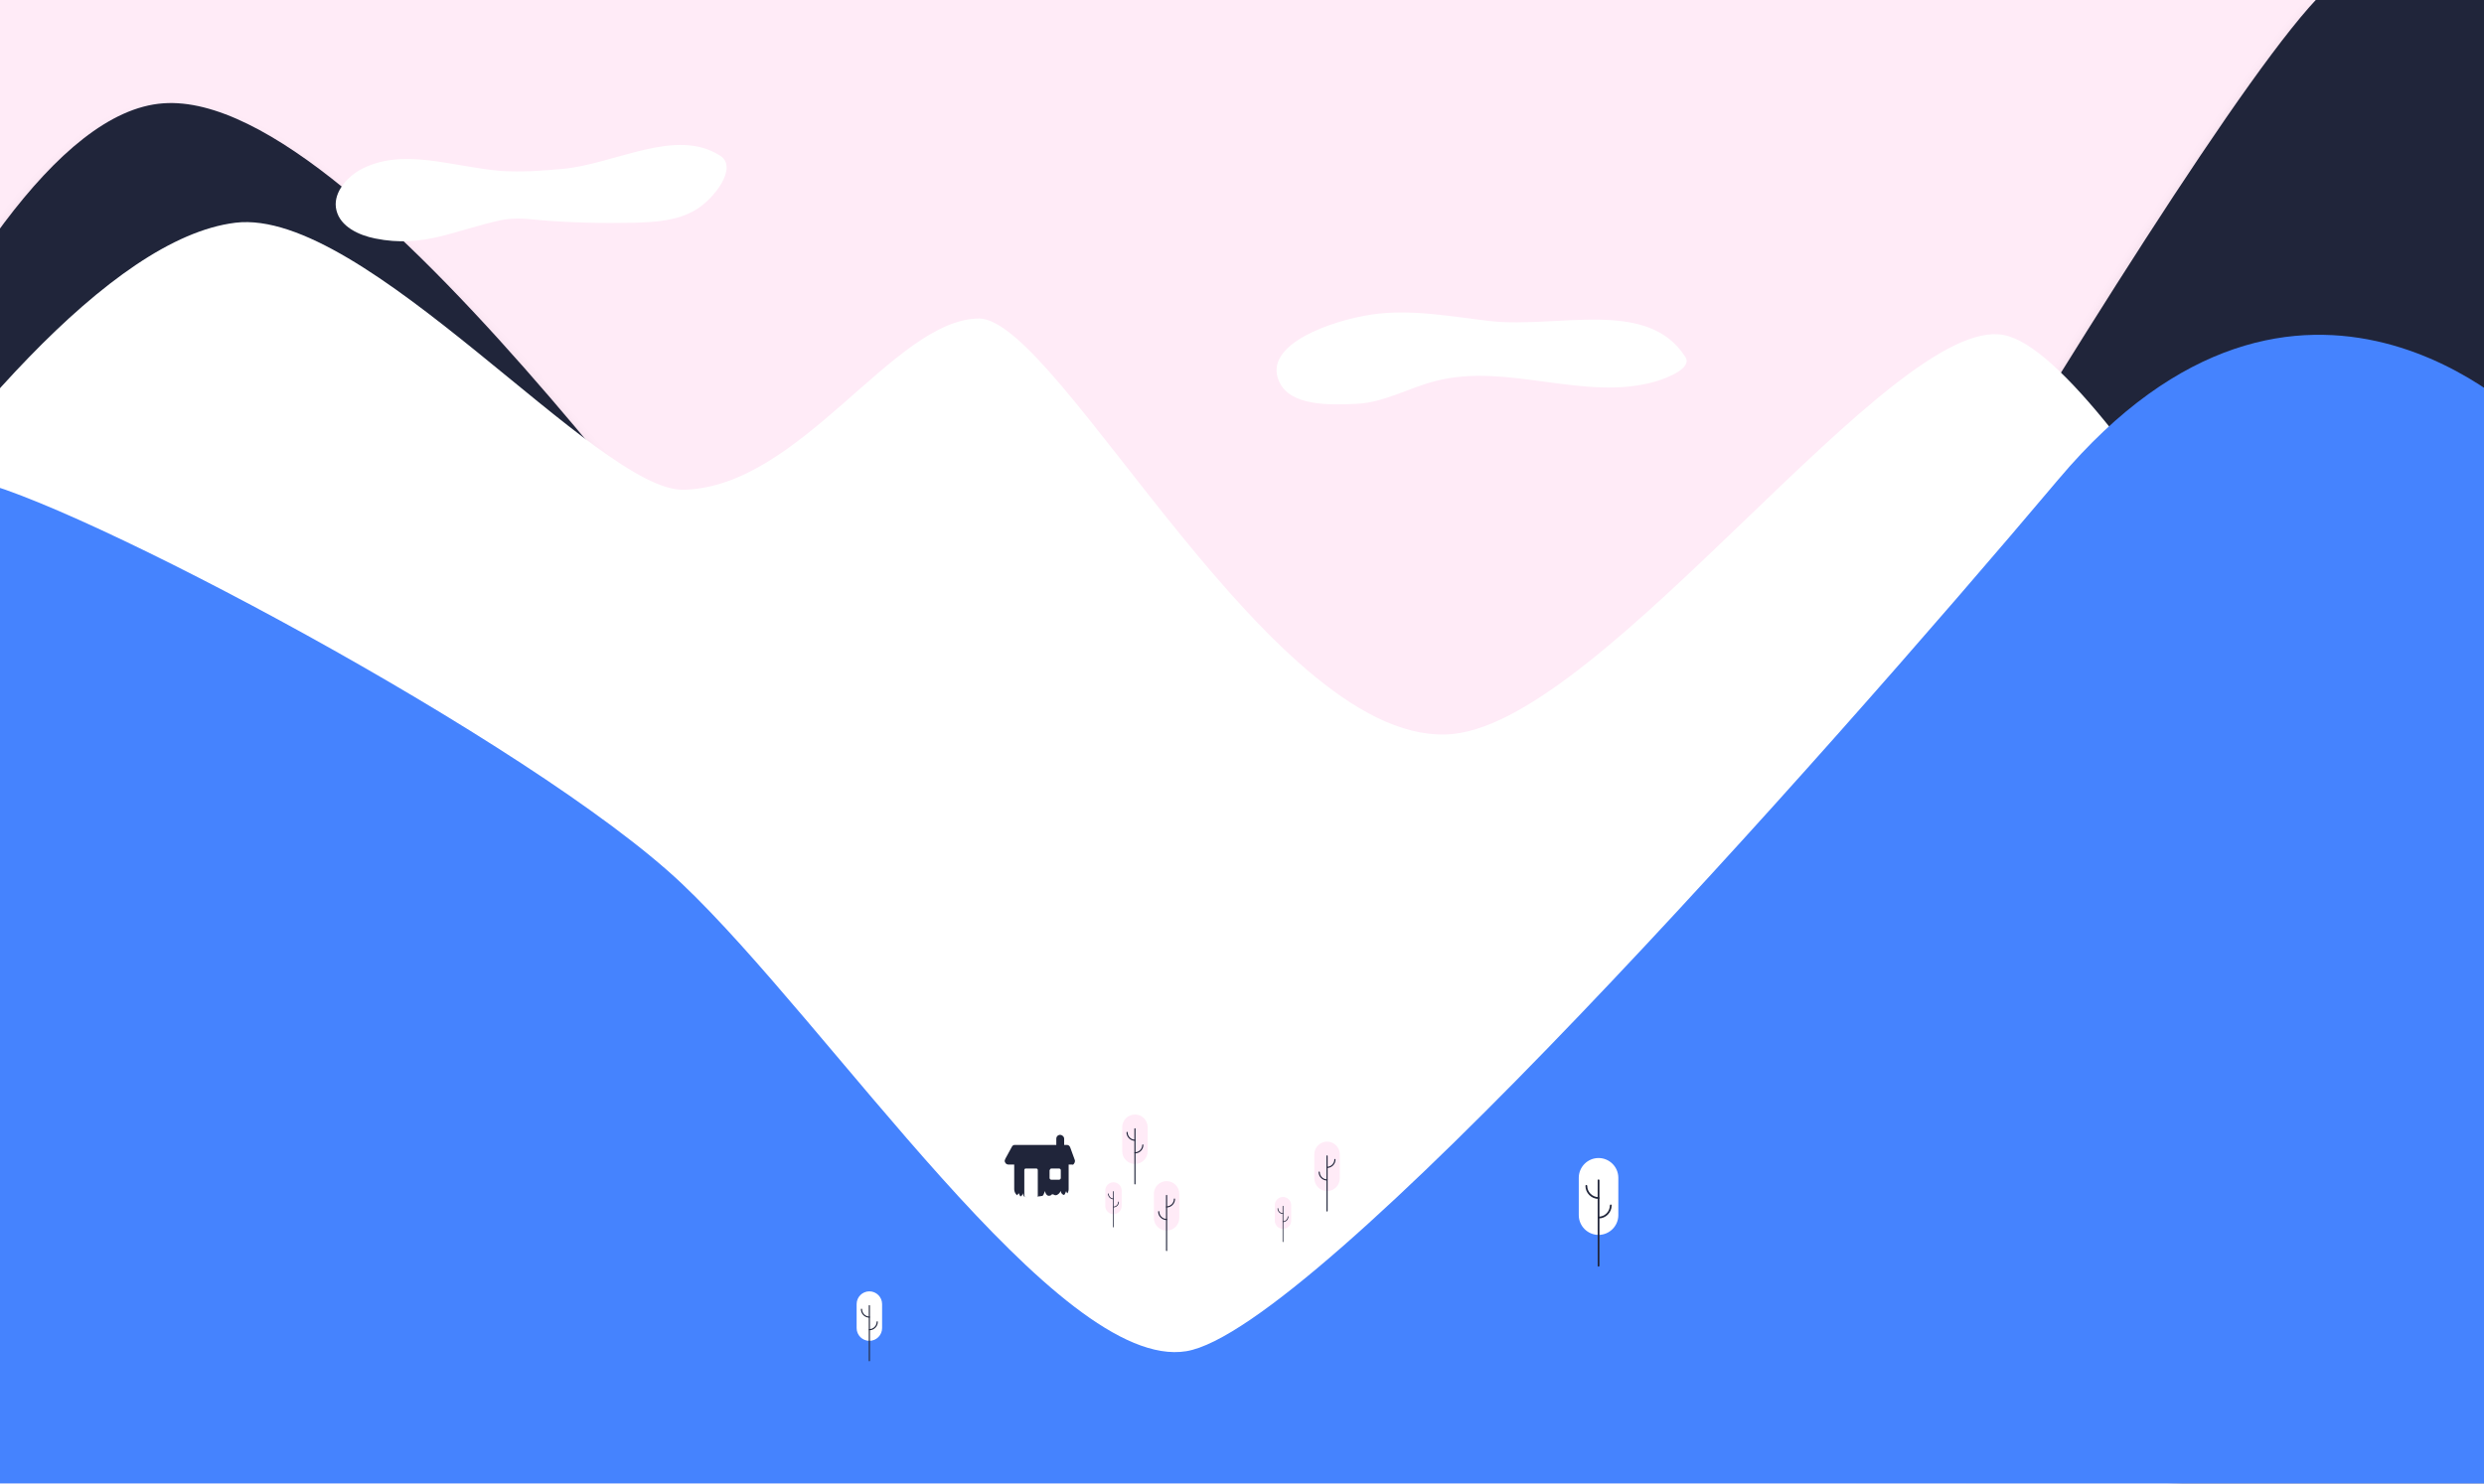
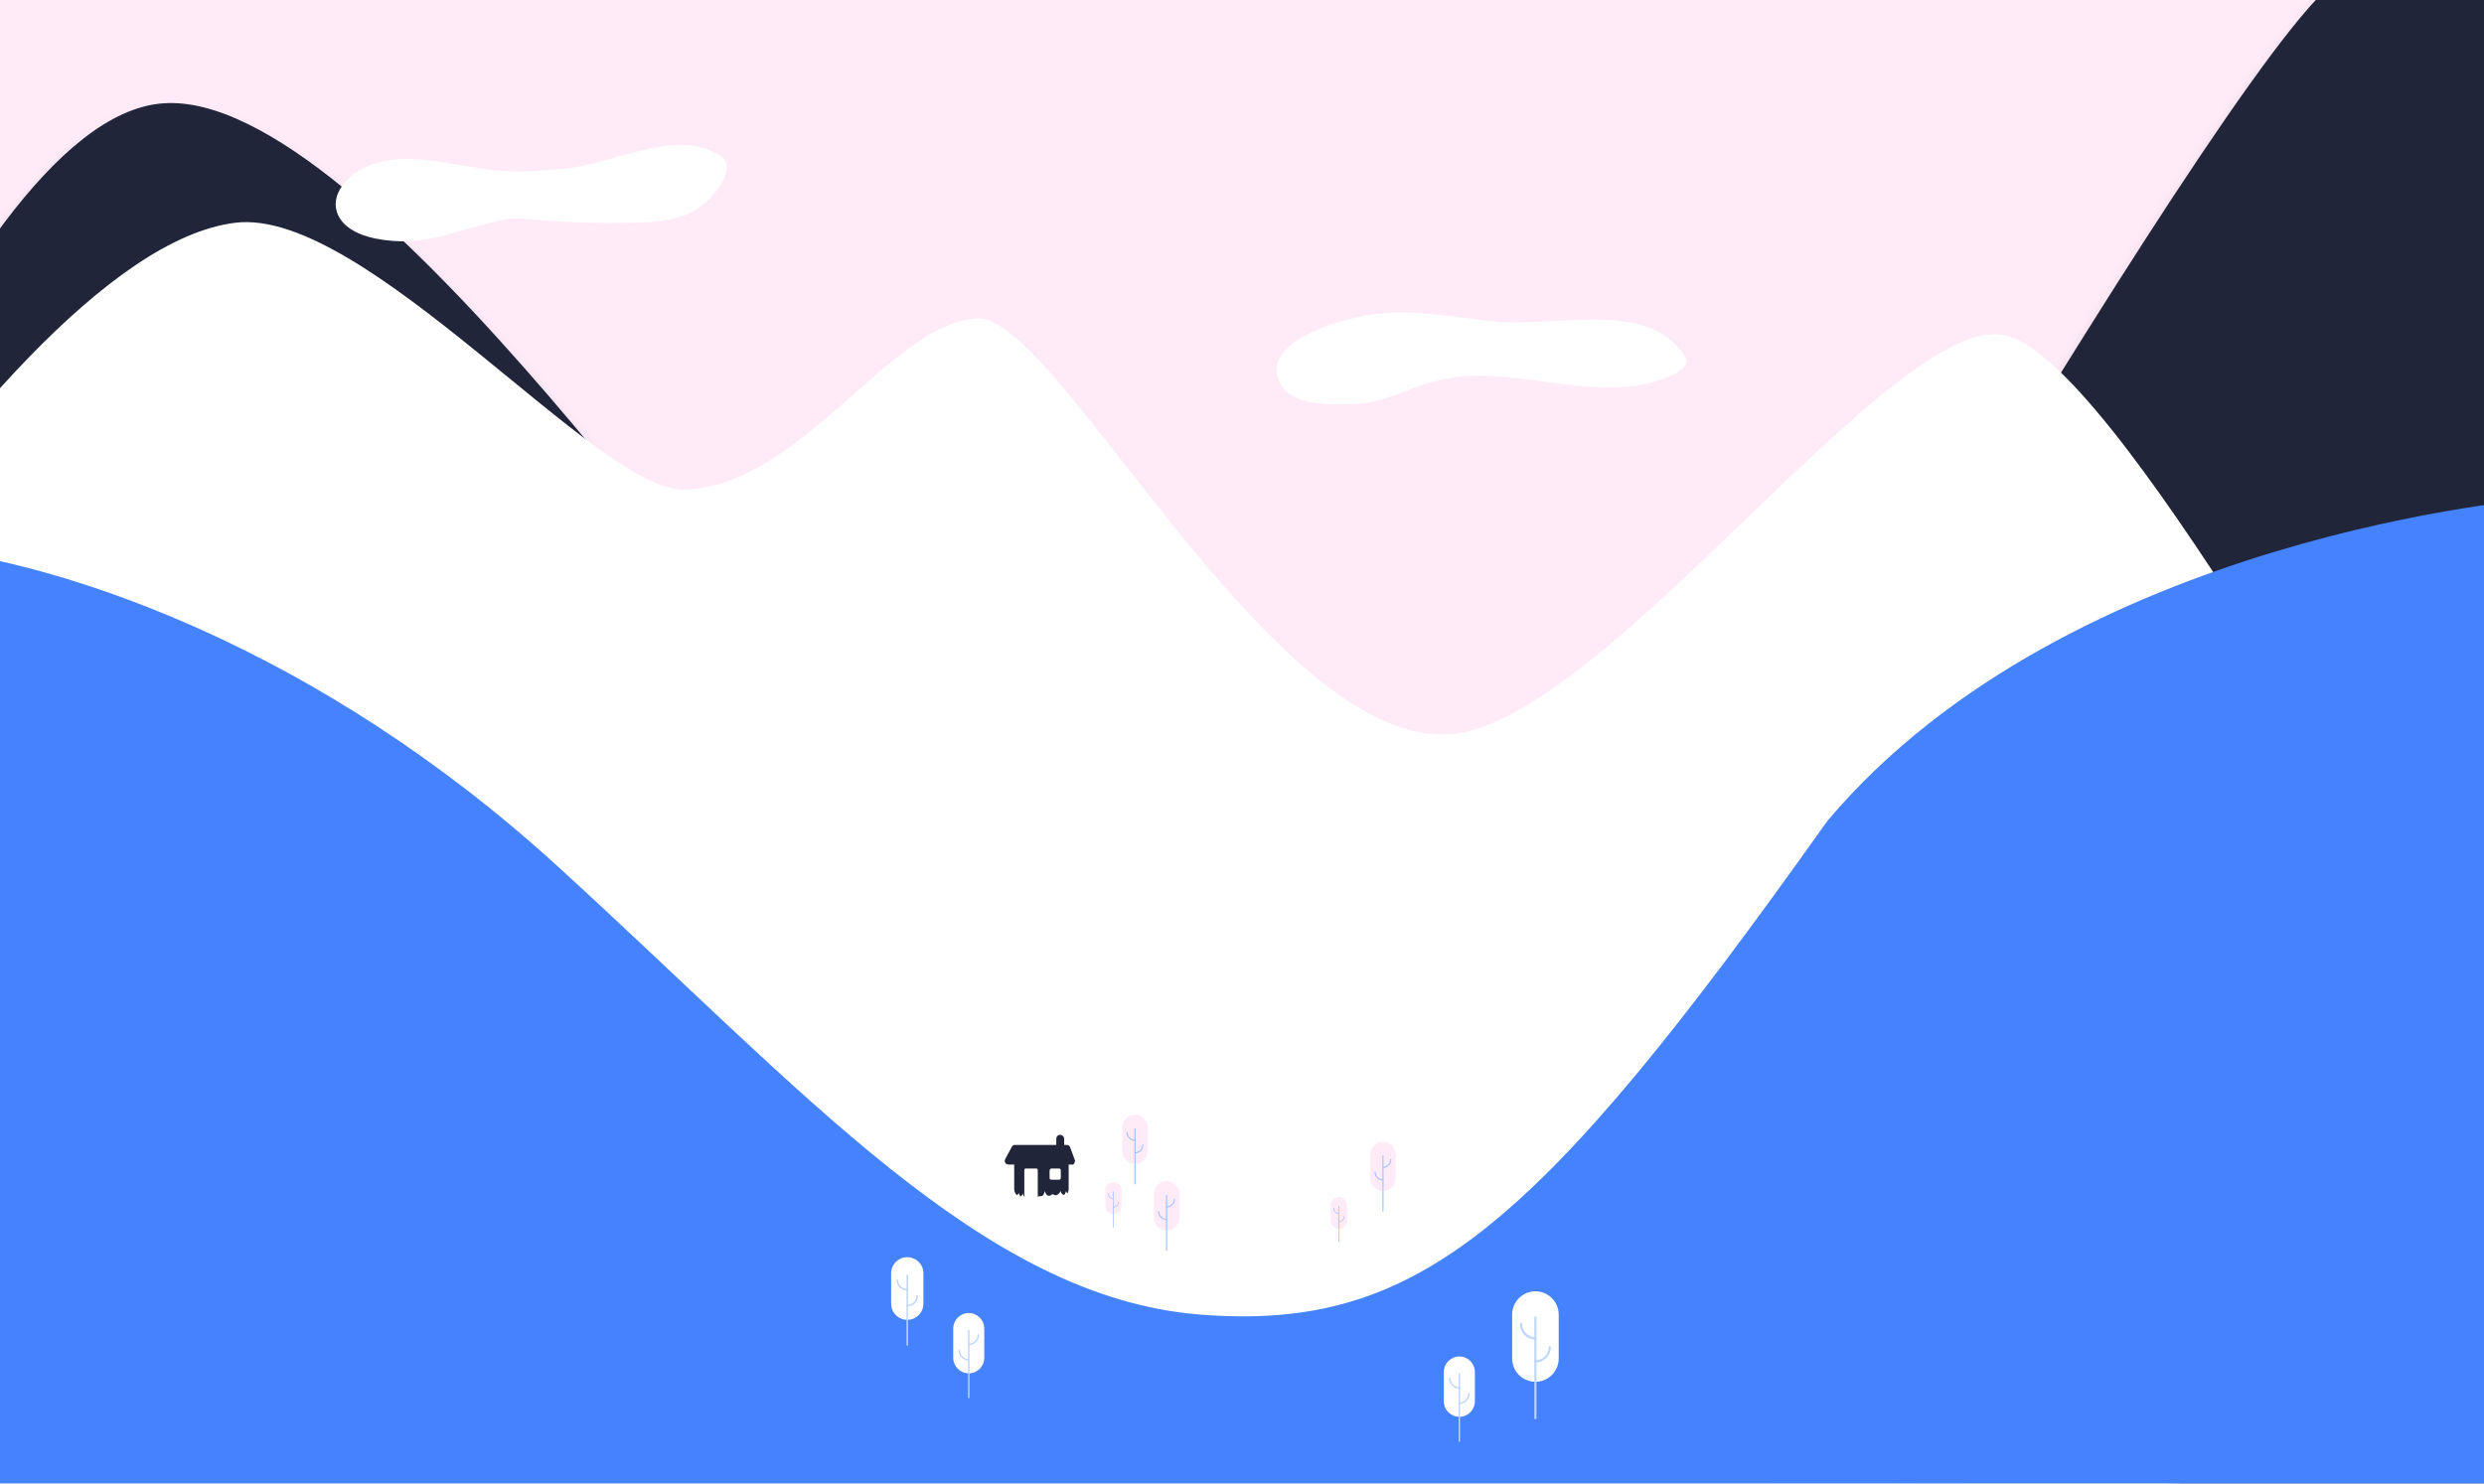
<svg xmlns="http://www.w3.org/2000/svg" width="800" height="478" viewBox="0 0 800 478" fill="none">
  <g clip-path="url(#clip0)">
    <path d="M810.278 -2.222H-7.476V492.999H810.278V-2.222Z" fill="#FFEBF7" />
    <g filter="url(#filter0_d)">
      <path d="M-90.541 266.208C-90.541 266.208 -15.719 38.148 52.55 33.287C118.495 28.426 245.1 219.708 273.845 246.762C302.59 273.817 529.591 345.891 529.591 345.891C529.591 345.891 728.27 -1.799 755.536 -7.717C782.802 -13.635 837.544 1.371 837.544 1.371L875.8 488.771L-71.096 430.224L-90.541 266.208Z" fill="#20253A" />
    </g>
    <path d="M-131.756 322.43C-131.756 322.43 -4.94 81.689 75.8 71.755C117.438 66.682 192.682 158.413 220.159 157.779C257.993 156.934 287.795 102.825 315.272 102.614C341.058 102.614 410.807 242.747 468.297 236.406C517.755 230.91 609.486 101.346 645.206 107.898C681.137 114.45 770.12 284.596 784.915 295.164C799.71 305.732 845.998 495.535 845.998 495.535L-15.508 488.56L-131.756 322.43Z" fill="white" />
-     <path d="M832.894 477.147L814.294 136.22C814.294 136.22 741.163 61.609 662.96 154.397C584.757 247.185 423.277 428.533 382.062 435.297C340.846 442.061 267.293 329.827 219.525 284.596C171.758 239.365 21.692 159.893 -10.012 154.397C-41.716 148.902 -24.808 516.883 -24.808 516.883L832.683 507.583L832.894 477.147Z" fill="#4583FE" />
+     <path d="M832.725 501.5L818.125 160.573C818.125 160.573 666.703 171.712 588.5 264.5C495 396.25 456.5 429 386.5 423.5C316.5 418 259 351.5 179.5 279C100 206.5 21.523 184.246 -10.181 178.75C-41.885 173.255 -24.977 541.236 -24.977 541.236L832.514 531.936L832.725 501.5Z" fill="#4583FE" />
    <path d="M480.133 103.459C467.24 101.98 454.347 99.443 441.665 101.346C428.984 103.248 406.791 110.857 411.863 122.693C415.245 130.936 428.35 130.513 437.015 130.091C445.893 129.668 453.924 124.807 462.59 122.693C485.628 116.775 510.358 129.457 533.184 122.904C537.412 121.636 545.232 118.466 542.696 114.873C530.648 96.061 501.903 105.784 480.133 103.459Z" fill="white" />
    <path d="M120.82 76.828C115.536 75.771 109.618 73.023 108.349 67.739C107.081 62.666 111.097 57.593 115.747 54.846C129.274 47.237 145.76 53.789 161.19 55.057C167.742 55.48 174.294 55.057 181.057 54.423C197.966 52.944 217.623 40.896 231.995 50.196C237.702 54 230.093 63.934 224.175 67.528C218.257 71.121 211.282 71.543 204.307 71.755C194.162 71.966 184.017 71.755 173.871 70.909C169.644 70.487 165.628 70.064 161.401 70.909C146.606 74.08 136.46 79.998 120.82 76.828Z" fill="white" />
-     <path d="M279.988 416.015C282.246 416.015 284.09 417.858 284.09 420.116V427.857C284.09 430.115 282.246 431.959 279.988 431.959C277.73 431.959 275.887 430.115 275.887 427.857V420.116C275.887 417.858 277.73 416.015 279.988 416.015Z" fill="white" />
-     <path d="M279.988 438.548C280.081 438.548 280.173 438.456 280.173 438.364V420.623C280.173 420.531 280.081 420.438 279.988 420.438C279.896 420.438 279.804 420.531 279.804 420.623V438.364C279.804 438.502 279.896 438.548 279.988 438.548Z" fill="#20253A" />
-     <path d="M279.988 428.549C281.509 428.549 282.707 427.304 282.707 425.83C282.707 425.738 282.615 425.646 282.523 425.646C282.431 425.646 282.385 425.738 282.338 425.83C282.338 427.12 281.279 428.18 279.988 428.18C279.896 428.18 279.804 428.272 279.804 428.364C279.804 428.456 279.896 428.549 279.988 428.549Z" fill="#20253A" />
-     <path d="M279.988 424.493C280.081 424.493 280.173 424.401 280.173 424.309C280.173 424.217 280.081 424.125 279.988 424.125C278.698 424.125 277.638 423.065 277.638 421.775C277.638 421.682 277.546 421.59 277.454 421.59C277.362 421.59 277.27 421.682 277.27 421.775C277.27 423.249 278.468 424.493 279.988 424.493Z" fill="#20253A" />
-     <path d="M514.832 373.066C518.338 373.066 521.201 375.929 521.201 379.436V391.459C521.201 394.966 518.338 397.829 514.832 397.829C511.325 397.829 508.462 394.966 508.462 391.459V379.436C508.462 375.929 511.325 373.066 514.832 373.066Z" fill="white" />
-     <path d="M514.832 408.062C514.975 408.062 515.118 407.919 515.118 407.776V380.223C515.118 380.08 514.975 379.937 514.832 379.937C514.689 379.937 514.545 380.08 514.545 380.223V407.776C514.545 407.991 514.689 408.062 514.832 408.062Z" fill="#20253A" />
-     <path d="M514.832 392.533C517.193 392.533 519.054 390.6 519.054 388.31C519.054 388.167 518.911 388.024 518.768 388.024C518.625 388.024 518.553 388.167 518.482 388.31C518.482 390.314 516.835 391.96 514.832 391.96C514.688 391.96 514.545 392.103 514.545 392.246C514.545 392.39 514.688 392.533 514.832 392.533Z" fill="#20253A" />
-     <path d="M514.832 386.235C514.975 386.235 515.118 386.092 515.118 385.949C515.118 385.805 514.975 385.662 514.832 385.662C512.828 385.662 511.182 384.016 511.182 382.012C511.182 381.869 511.039 381.726 510.895 381.726C510.752 381.726 510.609 381.869 510.609 382.012C510.609 384.302 512.47 386.235 514.832 386.235Z" fill="#20253A" />
-     <path d="M427.395 367.776C425.137 367.776 423.294 369.62 423.294 371.878V379.619C423.294 381.877 425.137 383.72 427.395 383.72C429.653 383.72 431.496 381.877 431.496 379.619V371.878C431.496 369.62 429.653 367.776 427.395 367.776Z" fill="#FFEBF7" />
-     <path d="M427.395 390.31C427.303 390.31 427.211 390.218 427.211 390.126V372.385C427.211 372.292 427.303 372.2 427.395 372.2C427.487 372.2 427.579 372.292 427.579 372.385V390.126C427.579 390.264 427.487 390.31 427.395 390.31Z" fill="#20253A" />
-     <path d="M427.395 380.31C425.874 380.31 424.676 379.066 424.676 377.592C424.676 377.499 424.768 377.407 424.861 377.407C424.953 377.407 424.999 377.499 425.045 377.592C425.045 378.882 426.105 379.942 427.395 379.942C427.487 379.942 427.579 380.034 427.579 380.126C427.579 380.218 427.487 380.31 427.395 380.31Z" fill="#20253A" />
-     <path d="M427.395 376.255C427.303 376.255 427.211 376.163 427.211 376.071C427.211 375.979 427.303 375.886 427.395 375.886C428.685 375.886 429.745 374.827 429.745 373.536C429.745 373.444 429.837 373.352 429.929 373.352C430.022 373.352 430.114 373.444 430.114 373.536C430.114 375.011 428.916 376.255 427.395 376.255Z" fill="#20253A" />
+     <path d="M292.196 405C295.057 405 297.392 407.335 297.392 410.196V420.004C297.392 422.864 295.057 425.2 292.196 425.2C289.335 425.2 287 422.864 287 420.004V410.196C287 407.335 289.335 405 292.196 405Z" fill="white" />
+     <path d="M292.196 433.548C292.313 433.548 292.429 433.432 292.429 433.315V410.838C292.429 410.721 292.313 410.605 292.196 410.605C292.079 410.605 291.962 410.721 291.962 410.838V433.315C291.962 433.49 292.079 433.548 292.196 433.548Z" fill="#BCD6FF" />
+     <path d="M292.196 420.879C294.122 420.879 295.64 419.303 295.64 417.435C295.64 417.318 295.524 417.201 295.407 417.201C295.29 417.201 295.232 417.318 295.173 417.435C295.173 419.07 293.831 420.412 292.196 420.412C292.079 420.412 291.962 420.529 291.962 420.646C291.962 420.763 292.079 420.879 292.196 420.879Z" fill="#BCD6FF" />
+     <path d="M292.196 415.742C292.313 415.742 292.429 415.625 292.429 415.508C292.429 415.392 292.313 415.275 292.196 415.275C290.561 415.275 289.218 413.932 289.218 412.297C289.218 412.181 289.102 412.064 288.985 412.064C288.868 412.064 288.751 412.181 288.751 412.297C288.751 414.166 290.269 415.742 292.196 415.742Z" fill="#BCD6FF" />
+     <path d="M312 423C309.247 423 307 425.247 307 428V437.438C307 440.191 309.247 442.438 312 442.438C314.753 442.438 317 440.191 317 437.438V428C317 425.247 314.753 423 312 423Z" fill="white" />
+     <path d="M312 450.472C311.888 450.472 311.775 450.36 311.775 450.247V428.618C311.775 428.506 311.888 428.393 312 428.393C312.112 428.393 312.225 428.506 312.225 428.618V450.247C312.225 450.416 312.112 450.472 312 450.472Z" fill="#BCD6FF" />
+     <path d="M312 438.281C310.146 438.281 308.685 436.764 308.685 434.966C308.685 434.854 308.798 434.741 308.91 434.741C309.022 434.741 309.079 434.854 309.135 434.966C309.135 436.539 310.427 437.831 312 437.831C312.112 437.831 312.225 437.944 312.225 438.056C312.225 438.168 312.112 438.281 312 438.281Z" fill="#BCD6FF" />
+     <path d="M312 433.337C311.888 433.337 311.775 433.225 311.775 433.112C311.775 433 311.888 432.887 312 432.887C313.573 432.887 314.865 431.595 314.865 430.022C314.865 429.91 314.978 429.798 315.09 429.798C315.202 429.798 315.315 429.91 315.315 430.022C315.315 431.82 313.854 433.337 312 433.337Z" fill="#BCD6FF" />
+     <path d="M470 437C472.753 437 475 439.247 475 442V451.438C475 454.191 472.753 456.438 470 456.438C467.247 456.438 465 454.191 465 451.438V442C465 439.247 467.247 437 470 437Z" fill="white" />
+     <path d="M470 464.472C470.112 464.472 470.225 464.36 470.225 464.247V442.618C470.225 442.506 470.112 442.393 470 442.393C469.888 442.393 469.775 442.506 469.775 442.618V464.247C469.775 464.416 469.888 464.472 470 464.472Z" fill="#BCD6FF" />
+     <path d="M470 452.281C471.854 452.281 473.315 450.764 473.315 448.966C473.315 448.854 473.202 448.741 473.09 448.741C472.978 448.741 472.921 448.854 472.865 448.966C472.865 450.539 471.573 451.831 470 451.831C469.888 451.831 469.775 451.944 469.775 452.056C469.775 452.168 469.888 452.281 470 452.281Z" fill="#BCD6FF" />
+     <path d="M470 447.337C470.112 447.337 470.225 447.225 470.225 447.112C470.225 447 470.112 446.887 470 446.887C468.427 446.887 467.135 445.595 467.135 444.022C467.135 443.91 467.022 443.798 466.91 443.798C466.798 443.798 466.685 443.91 466.685 444.022C466.685 445.82 468.146 447.337 470 447.337Z" fill="#BCD6FF" />
+     <path d="M494.5 416C498.629 416 502 419.371 502 423.5V437.657C502 441.787 498.629 445.158 494.5 445.158C490.371 445.158 487 441.787 487 437.657V423.5C487 419.371 490.371 416 494.5 416Z" fill="white" />
+     <path d="M494.5 457.208C494.669 457.208 494.837 457.039 494.837 456.871V424.427C494.837 424.258 494.669 424.09 494.5 424.09C494.331 424.09 494.163 424.258 494.163 424.427V456.871C494.163 457.124 494.331 457.208 494.5 457.208Z" fill="#BCD6FF" />
+     <path d="M494.5 438.922C497.281 438.922 499.472 436.646 499.472 433.95C499.472 433.781 499.303 433.613 499.135 433.613C498.966 433.613 498.882 433.781 498.798 433.95C498.798 436.309 496.859 438.247 494.5 438.247C494.331 438.247 494.163 438.416 494.163 438.585C494.163 438.753 494.331 438.922 494.5 438.922Z" fill="#BCD6FF" />
+     <path d="M494.5 431.506C494.669 431.506 494.837 431.337 494.837 431.169C494.837 431 494.669 430.832 494.5 430.832C492.14 430.832 490.202 428.893 490.202 426.534C490.202 426.365 490.034 426.197 489.865 426.197C489.697 426.197 489.528 426.365 489.528 426.534C489.528 429.231 491.719 431.506 494.5 431.506Z" fill="#BCD6FF" />
+     <path d="M445.395 367.776C443.137 367.776 441.294 369.62 441.294 371.878V379.619C441.294 381.877 443.137 383.72 445.395 383.72C447.653 383.72 449.496 381.877 449.496 379.619V371.878C449.496 369.62 447.653 367.776 445.395 367.776Z" fill="#FFEBF7" />
+     <path d="M445.395 390.31C445.303 390.31 445.211 390.218 445.211 390.126V372.385C445.211 372.292 445.303 372.2 445.395 372.2C445.487 372.2 445.579 372.292 445.579 372.385V390.126C445.579 390.264 445.487 390.31 445.395 390.31Z" fill="#A2C1FE" />
+     <path d="M445.395 380.31C443.874 380.31 442.676 379.066 442.676 377.592C442.676 377.499 442.768 377.407 442.861 377.407C442.953 377.407 442.999 377.499 443.045 377.592C443.045 378.882 444.105 379.942 445.395 379.942C445.487 379.942 445.579 380.034 445.579 380.126C445.579 380.218 445.487 380.31 445.395 380.31Z" fill="#A2C1FE" />
+     <path d="M445.395 376.255C445.303 376.255 445.211 376.163 445.211 376.071C445.211 375.979 445.303 375.886 445.395 375.886C446.685 375.886 447.745 374.827 447.745 373.536C447.745 373.444 447.837 373.352 447.929 373.352C448.022 373.352 448.114 373.444 448.114 373.536C448.114 375.011 446.916 376.255 445.395 376.255Z" fill="#A2C1FE" />
    <path d="M375.712 380.515C373.454 380.515 371.611 382.358 371.611 384.616V392.358C371.611 394.616 373.454 396.459 375.712 396.459C377.97 396.459 379.813 394.616 379.813 392.358V384.616C379.813 382.358 377.97 380.515 375.712 380.515Z" fill="#FFEBF7" />
-     <path d="M375.712 403.049C375.62 403.049 375.527 402.957 375.527 402.864V385.123C375.527 385.031 375.62 384.939 375.712 384.939C375.804 384.939 375.896 385.031 375.896 385.123V402.864C375.896 403.003 375.804 403.049 375.712 403.049Z" fill="#20253A" />
-     <path d="M375.712 393.049C374.191 393.049 372.993 391.805 372.993 390.33C372.993 390.238 373.085 390.146 373.177 390.146C373.269 390.146 373.316 390.238 373.362 390.33C373.362 391.621 374.421 392.68 375.712 392.68C375.804 392.68 375.896 392.773 375.896 392.865C375.896 392.957 375.804 393.049 375.712 393.049Z" fill="#20253A" />
-     <path d="M375.712 388.994C375.619 388.994 375.527 388.902 375.527 388.81C375.527 388.717 375.619 388.625 375.712 388.625C377.002 388.625 378.062 387.565 378.062 386.275C378.062 386.183 378.154 386.091 378.246 386.091C378.338 386.091 378.43 386.183 378.43 386.275C378.43 387.75 377.232 388.994 375.712 388.994Z" fill="#20253A" />
+     <path d="M375.712 403.049C375.62 403.049 375.527 402.957 375.527 402.864V385.123C375.527 385.031 375.62 384.939 375.712 384.939C375.804 384.939 375.896 385.031 375.896 385.123V402.864C375.896 403.003 375.804 403.049 375.712 403.049Z" fill="#A2C1FE" />
+     <path d="M375.712 393.049C374.191 393.049 372.993 391.805 372.993 390.33C372.993 390.238 373.085 390.146 373.177 390.146C373.269 390.146 373.316 390.238 373.362 390.33C373.362 391.621 374.421 392.68 375.712 392.68C375.804 392.68 375.896 392.773 375.896 392.865C375.896 392.957 375.804 393.049 375.712 393.049Z" fill="#A2C1FE" />
+     <path d="M375.712 388.994C375.619 388.994 375.527 388.902 375.527 388.81C375.527 388.717 375.619 388.625 375.712 388.625C377.002 388.625 378.062 387.565 378.062 386.275C378.062 386.183 378.154 386.091 378.246 386.091C378.338 386.091 378.43 386.183 378.43 386.275C378.43 387.75 377.232 388.994 375.712 388.994Z" fill="#A2C1FE" />
    <path d="M365.521 359.041C367.779 359.041 369.622 360.884 369.622 363.142V370.884C369.622 373.142 367.779 374.985 365.521 374.985C363.263 374.985 361.419 373.142 361.419 370.884V363.142C361.419 360.884 363.263 359.041 365.521 359.041Z" fill="#FFEBF7" />
-     <path d="M365.521 381.575C365.613 381.575 365.705 381.482 365.705 381.39V363.649C365.705 363.557 365.613 363.465 365.521 363.465C365.428 363.465 365.336 363.557 365.336 363.649V381.39C365.336 381.528 365.428 381.575 365.521 381.575Z" fill="#20253A" />
-     <path d="M365.521 371.575C367.041 371.575 368.239 370.331 368.239 368.856C368.239 368.764 368.147 368.672 368.055 368.672C367.963 368.672 367.917 368.764 367.871 368.856C367.871 370.146 366.811 371.206 365.521 371.206C365.428 371.206 365.336 371.298 365.336 371.391C365.336 371.483 365.428 371.575 365.521 371.575Z" fill="#20253A" />
-     <path d="M365.521 367.52C365.613 367.52 365.705 367.428 365.705 367.335C365.705 367.243 365.613 367.151 365.521 367.151C364.23 367.151 363.17 366.091 363.17 364.801C363.17 364.709 363.078 364.617 362.986 364.617C362.894 364.617 362.802 364.709 362.802 364.801C362.802 366.276 364 367.52 365.521 367.52Z" fill="#20253A" />
+     <path d="M365.521 381.575C365.613 381.575 365.705 381.482 365.705 381.39V363.649C365.705 363.557 365.613 363.465 365.521 363.465C365.428 363.465 365.336 363.557 365.336 363.649V381.39C365.336 381.528 365.428 381.575 365.521 381.575Z" fill="#A2C1FE" />
+     <path d="M365.521 371.575C367.041 371.575 368.239 370.331 368.239 368.856C368.239 368.764 368.147 368.672 368.055 368.672C367.963 368.672 367.917 368.764 367.871 368.856C367.871 370.146 366.811 371.206 365.521 371.206C365.428 371.206 365.336 371.298 365.336 371.391C365.336 371.483 365.428 371.575 365.521 371.575Z" fill="#A2C1FE" />
+     <path d="M365.521 367.52C365.613 367.52 365.705 367.428 365.705 367.335C365.705 367.243 365.613 367.151 365.521 367.151C364.23 367.151 363.17 366.091 363.17 364.801C363.17 364.709 363.078 364.617 362.986 364.617C362.894 364.617 362.802 364.709 362.802 364.801C362.802 366.276 364 367.52 365.521 367.52Z" fill="#A2C1FE" />
    <path d="M358.604 380.879C360.059 380.879 361.247 382.067 361.247 383.523V388.514C361.247 389.969 360.059 391.157 358.604 391.157C357.148 391.157 355.96 389.969 355.96 388.514V383.523C355.96 382.067 357.148 380.879 358.604 380.879Z" fill="#FFEBF7" />
-     <path d="M358.604 395.405C358.663 395.405 358.723 395.346 358.723 395.286V383.85C358.723 383.79 358.663 383.731 358.604 383.731C358.544 383.731 358.485 383.79 358.485 383.85V395.286C358.485 395.376 358.544 395.405 358.604 395.405Z" fill="#20253A" />
-     <path d="M358.604 388.959C359.584 388.959 360.356 388.157 360.356 387.207C360.356 387.147 360.297 387.088 360.238 387.088C360.178 387.088 360.149 387.147 360.119 387.207C360.119 388.038 359.436 388.722 358.604 388.722C358.544 388.722 358.485 388.781 358.485 388.841C358.485 388.9 358.544 388.959 358.604 388.959Z" fill="#20253A" />
-     <path d="M358.604 386.345C358.663 386.345 358.723 386.286 358.723 386.226C358.723 386.167 358.663 386.107 358.604 386.107C357.772 386.107 357.089 385.424 357.089 384.592C357.089 384.533 357.029 384.474 356.97 384.474C356.911 384.474 356.851 384.533 356.851 384.592C356.851 385.543 357.623 386.345 358.604 386.345Z" fill="#20253A" />
-     <path d="M413.199 385.611C414.654 385.611 415.843 386.799 415.843 388.254V393.245C415.843 394.701 414.654 395.889 413.199 395.889C411.743 395.889 410.555 394.701 410.555 393.245V388.254C410.555 386.799 411.743 385.611 413.199 385.611Z" fill="#FFEBF7" />
-     <path d="M413.199 400.137C413.258 400.137 413.318 400.077 413.318 400.018V388.581C413.318 388.522 413.258 388.462 413.199 388.462C413.139 388.462 413.08 388.522 413.08 388.581V400.018C413.08 400.107 413.139 400.137 413.199 400.137Z" fill="#20253A" />
-     <path d="M413.199 393.691C414.179 393.691 414.952 392.889 414.952 391.938C414.952 391.879 414.892 391.819 414.833 391.819C414.773 391.819 414.744 391.879 414.714 391.938C414.714 392.77 414.031 393.453 413.199 393.453C413.139 393.453 413.08 393.513 413.08 393.572C413.08 393.631 413.139 393.691 413.199 393.691Z" fill="#20253A" />
-     <path d="M413.199 391.077C413.258 391.077 413.318 391.017 413.318 390.958C413.318 390.898 413.258 390.839 413.199 390.839C412.367 390.839 411.684 390.156 411.684 389.324C411.684 389.264 411.624 389.205 411.565 389.205C411.506 389.205 411.446 389.264 411.446 389.324C411.446 390.275 412.219 391.077 413.199 391.077Z" fill="#20253A" />
+     <path d="M358.604 395.405C358.663 395.405 358.723 395.346 358.723 395.286V383.85C358.723 383.79 358.663 383.731 358.604 383.731C358.544 383.731 358.485 383.79 358.485 383.85V395.286C358.485 395.376 358.544 395.405 358.604 395.405Z" fill="#A2C1FE" />
+     <path d="M358.604 388.959C359.584 388.959 360.356 388.157 360.356 387.207C360.356 387.147 360.297 387.088 360.238 387.088C360.178 387.088 360.149 387.147 360.119 387.207C360.119 388.038 359.436 388.722 358.604 388.722C358.544 388.722 358.485 388.781 358.485 388.841C358.485 388.9 358.544 388.959 358.604 388.959Z" fill="#A2C1FE" />
+     <path d="M358.604 386.345C358.663 386.345 358.723 386.286 358.723 386.226C358.723 386.167 358.663 386.107 358.604 386.107C357.772 386.107 357.089 385.424 357.089 384.592C357.089 384.533 357.029 384.474 356.97 384.474C356.911 384.474 356.851 384.533 356.851 384.592C356.851 385.543 357.623 386.345 358.604 386.345Z" fill="#A2C1FE" />
+     <path d="M431.199 385.611C432.654 385.611 433.843 386.799 433.843 388.254V393.245C433.843 394.701 432.654 395.889 431.199 395.889C429.743 395.889 428.555 394.701 428.555 393.245V388.254C428.555 386.799 429.743 385.611 431.199 385.611Z" fill="#FFEBF7" />
+     <path d="M431.199 400.137C431.258 400.137 431.318 400.077 431.318 400.018V388.581C431.318 388.522 431.258 388.462 431.199 388.462C431.139 388.462 431.08 388.522 431.08 388.581V400.018C431.08 400.107 431.139 400.137 431.199 400.137Z" fill="#A2C1FE" />
+     <path d="M431.199 393.691C432.179 393.691 432.952 392.889 432.952 391.938C432.952 391.879 432.892 391.819 432.833 391.819C432.773 391.819 432.744 391.879 432.714 391.938C432.714 392.77 432.031 393.453 431.199 393.453C431.139 393.453 431.08 393.513 431.08 393.572C431.08 393.631 431.139 393.691 431.199 393.691Z" fill="#A2C1FE" />
+     <path d="M431.199 391.077C431.258 391.077 431.318 391.017 431.318 390.958C431.318 390.898 431.258 390.839 431.199 390.839C430.367 390.839 429.684 390.156 429.684 389.324C429.684 389.264 429.624 389.205 429.565 389.205C429.506 389.205 429.446 389.264 429.446 389.324C429.446 390.275 430.219 391.077 431.199 391.077Z" fill="#A2C1FE" />
    <path d="M329.17 371.376H341.64C342.905 371.376 344.17 372.46 344.17 373.906V383.124C344.17 384.389 343.086 385.654 341.64 385.654H329.17C327.904 385.654 326.639 384.57 326.639 383.124V373.906C326.82 372.46 327.904 371.376 329.17 371.376Z" fill="#20253A" />
    <path d="M341.459 365.593C342.002 365.593 342.725 366.135 342.725 366.858V371.195C342.725 371.738 342.182 372.461 341.459 372.461C340.917 372.461 340.194 371.918 340.194 371.195V366.858C340.194 366.135 340.737 365.593 341.459 365.593Z" fill="#20253A" />
    <path d="M338.568 376.437H341.098C341.279 376.437 341.64 376.618 341.64 376.979V379.509C341.64 379.69 341.46 380.051 341.098 380.051H338.568C338.387 380.051 338.026 379.871 338.026 379.509V376.979C338.206 376.618 338.387 376.437 338.568 376.437Z" fill="white" />
    <path d="M330.435 376.437H333.688C334.049 376.437 334.23 376.618 334.23 376.979V385.112C334.23 385.474 334.049 385.654 333.688 385.654H330.435C330.073 385.654 329.893 385.474 329.893 385.112V376.979C329.893 376.618 330.073 376.437 330.435 376.437Z" fill="white" />
    <path d="M345.436 375.172H324.832C324.109 375.172 323.567 374.629 323.567 373.906C323.567 373.726 323.748 373.545 323.748 373.364L325.916 369.388C326.097 369.026 326.459 368.846 326.82 368.846H343.628C344.171 368.846 344.532 369.207 344.713 369.749L346.159 373.726C346.339 374.268 345.978 374.991 345.436 375.352C345.616 375.172 345.436 375.172 345.436 375.172Z" fill="#20253A" />
    <path d="M343.447 383.485C343.267 384.027 343.086 384.389 342.905 384.75C342.725 384.931 342.725 384.931 342.725 384.931C342.544 384.931 342.544 384.931 342.544 384.931C342.002 384.75 341.64 384.208 341.64 383.666C341.459 384.027 341.098 384.569 340.736 384.75C340.375 385.112 339.833 385.112 339.471 384.931C339.291 384.75 339.11 384.75 338.929 384.75C338.748 384.75 338.568 384.931 338.387 385.112C337.845 385.292 337.483 385.292 337.122 384.931C336.76 384.569 336.58 384.027 336.58 383.666L336.037 384.931C336.037 385.112 335.857 385.112 335.857 385.112C335.676 385.292 335.676 385.292 335.495 385.292C334.591 385.473 333.688 385.473 332.784 385.473C332.242 385.292 331.7 385.292 331.158 385.473C330.977 385.654 330.615 385.654 330.435 385.654C329.892 385.654 329.531 385.292 329.531 384.75C329.531 384.569 329.531 384.569 329.531 384.389C329.35 384.931 328.989 385.292 328.627 385.473C328.447 385.112 328.266 384.75 328.085 384.389C327.724 384.931 327.362 385.292 327.001 385.835C328.266 386.558 329.712 386.558 331.158 386.558C334.411 386.558 337.664 386.738 340.917 386.738C342.002 386.919 343.086 386.919 344.17 386.738C344.351 386.738 344.713 386.558 344.893 386.377C345.074 386.015 344.893 385.473 345.074 385.112C344.713 384.931 344.532 384.931 344.17 384.75C343.447 384.208 343.267 383.847 343.447 383.485Z" fill="white" />
  </g>
  <defs>
    <filter id="filter0_d" x="-94.541" y="-9.099" width="974.341" height="505.871" filterUnits="userSpaceOnUse" color-interpolation-filters="sRGB">
      <feFlood flood-opacity="0" result="BackgroundImageFix" />
      <feColorMatrix in="SourceAlpha" type="matrix" values="0 0 0 0 0 0 0 0 0 0 0 0 0 0 0 0 0 0 127 0" />
      <feOffset dy="4" />
      <feGaussianBlur stdDeviation="2" />
      <feColorMatrix type="matrix" values="0 0 0 0 0 0 0 0 0 0 0 0 0 0 0 0 0 0 0.25 0" />
      <feBlend mode="normal" in2="BackgroundImageFix" result="effect1_dropShadow" />
      <feBlend mode="normal" in="SourceGraphic" in2="effect1_dropShadow" result="shape" />
    </filter>
    <clipPath id="clip0">
      <rect width="800" height="477.889" fill="white" />
    </clipPath>
  </defs>
</svg>
